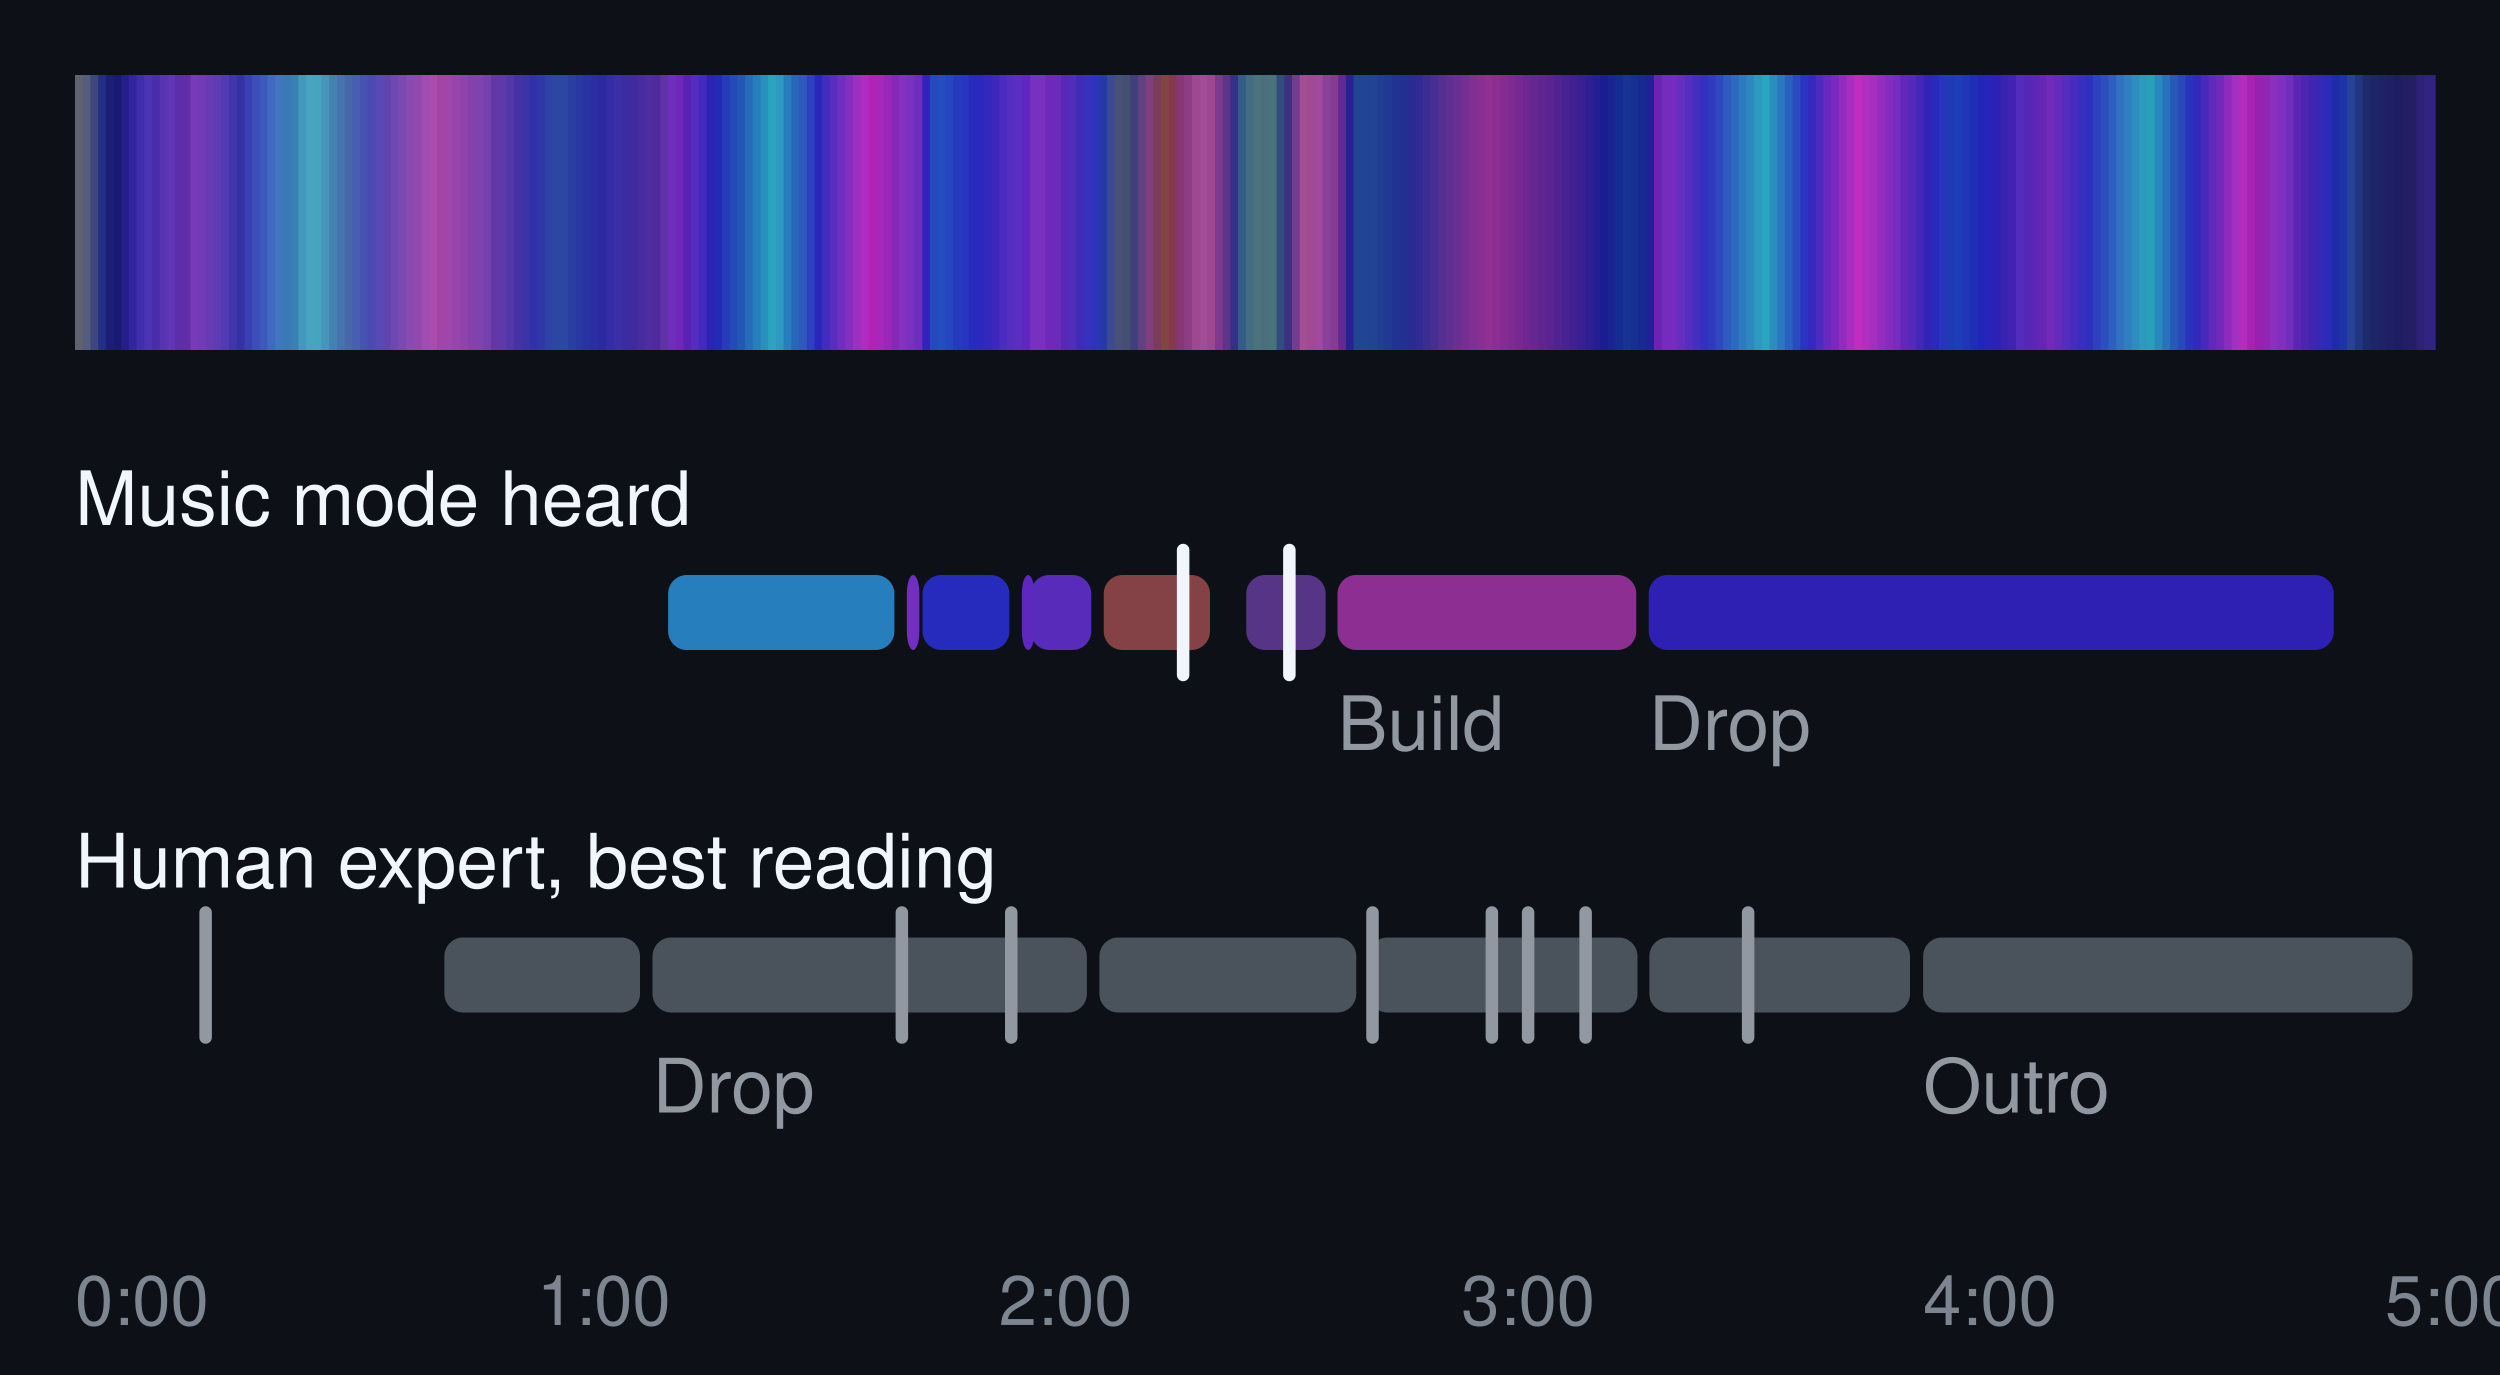
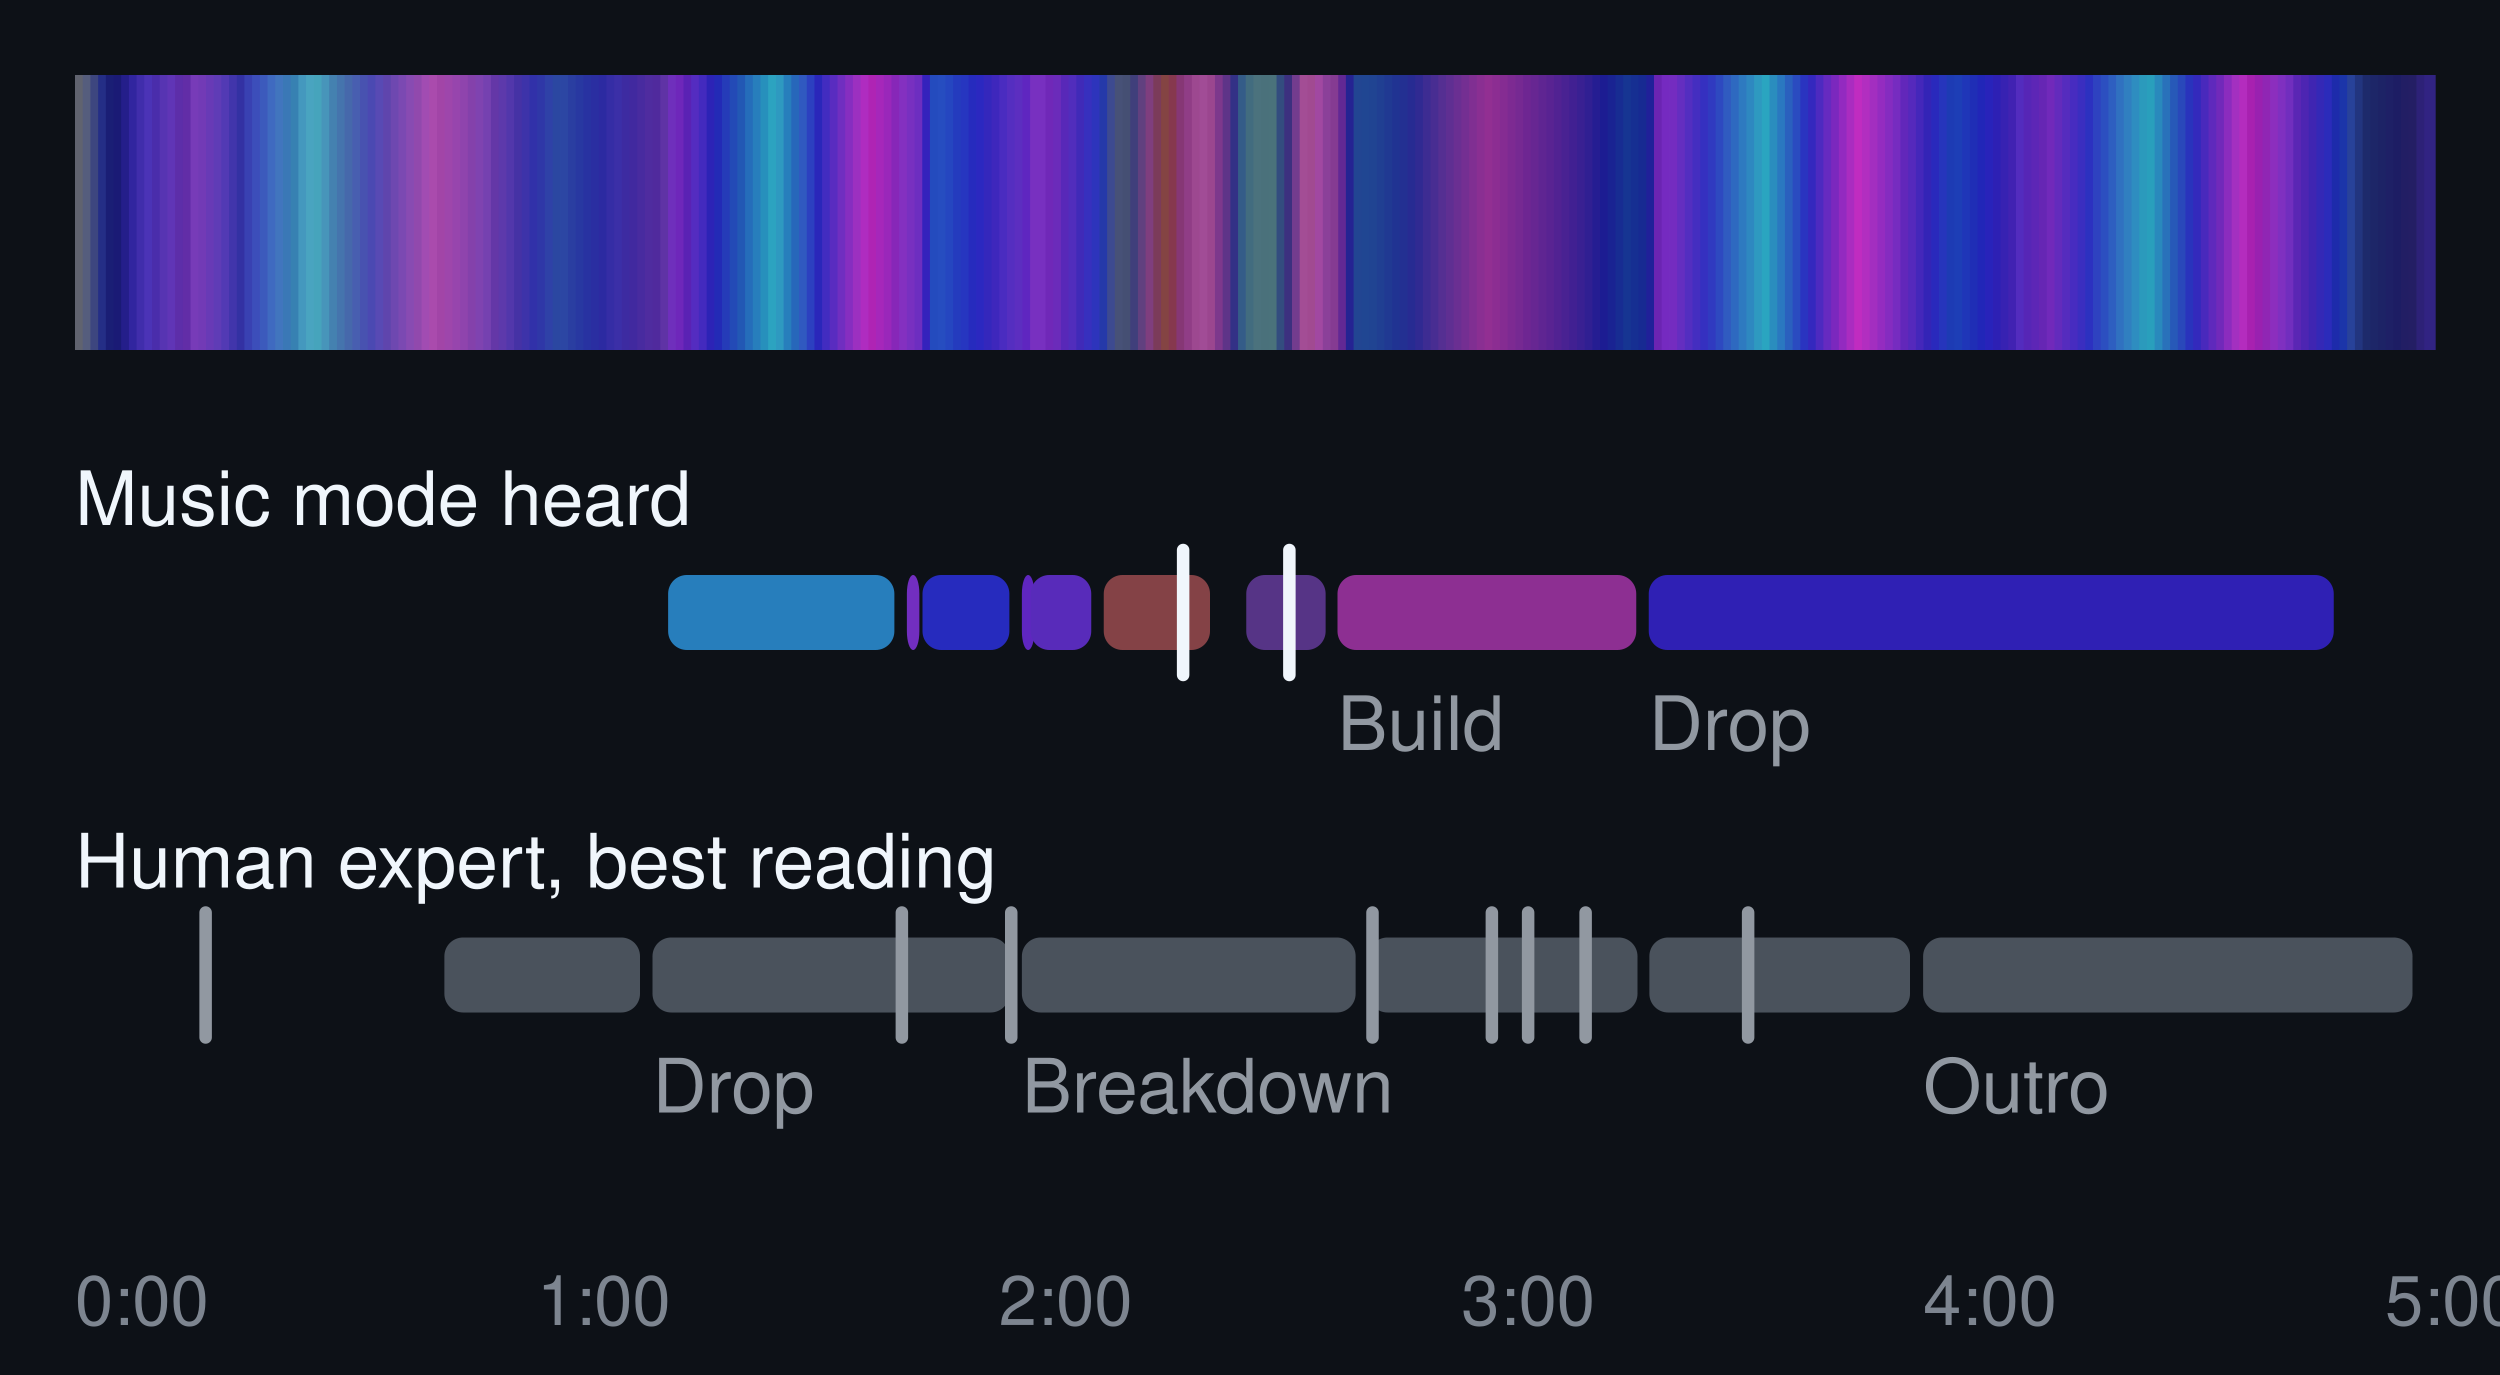
<svg xmlns="http://www.w3.org/2000/svg" width="400" height="220" viewBox="0 0 400 220" role="img" aria-label="Miss You: the light, music mode's sections and the human expert's marks">
  <style>text{font-family:-apple-system,BlinkMacSystemFont,'Segoe UI',Helvetica,Arial,sans-serif;fill:#9198a1} .ink{fill:#f0f6fc} .muted{fill:#7d8590}</style>
  <rect width="400" height="220" fill="#0d1117" />
  <g>
    <rect x="12.00" y="12" width="1.83" height="44" fill="#60636f" />
    <rect x="13.23" y="12" width="1.83" height="44" fill="#555d7d" />
    <rect x="14.46" y="12" width="1.83" height="44" fill="#3d467f" />
    <rect x="15.70" y="12" width="1.83" height="44" fill="#242e86" />
    <rect x="16.93" y="12" width="1.83" height="44" fill="#1a1e75" />
    <rect x="18.16" y="12" width="1.83" height="44" fill="#1a1a75" />
    <rect x="19.39" y="12" width="1.83" height="44" fill="#241e8a" />
    <rect x="20.63" y="12" width="1.83" height="44" fill="#31259f" />
    <rect x="21.86" y="12" width="1.83" height="44" fill="#402dab" />
    <rect x="23.09" y="12" width="1.83" height="44" fill="#4b33b6" />
    <rect x="24.32" y="12" width="1.83" height="44" fill="#4a2dab" />
    <rect x="25.56" y="12" width="1.83" height="44" fill="#5734b2" />
    <rect x="26.79" y="12" width="1.83" height="44" fill="#6035b6" />
    <rect x="28.02" y="12" width="1.83" height="44" fill="#5d2ea9" />
    <rect x="29.25" y="12" width="1.83" height="44" fill="#622da7" />
    <rect x="30.49" y="12" width="1.83" height="44" fill="#773bb8" />
    <rect x="31.72" y="12" width="1.83" height="44" fill="#723ab6" />
    <rect x="32.95" y="12" width="1.83" height="44" fill="#683ab6" />
    <rect x="34.18" y="12" width="1.83" height="44" fill="#5f3cb6" />
    <rect x="35.42" y="12" width="1.83" height="44" fill="#523ab4" />
    <rect x="36.65" y="12" width="1.83" height="44" fill="#4135ab" />
    <rect x="37.88" y="12" width="1.83" height="44" fill="#3331a3" />
    <rect x="39.11" y="12" width="1.83" height="44" fill="#3941b2" />
    <rect x="40.34" y="12" width="1.83" height="44" fill="#3c4eba" />
    <rect x="41.58" y="12" width="1.83" height="44" fill="#3c5abc" />
    <rect x="42.81" y="12" width="1.83" height="44" fill="#3f6ac0" />
    <rect x="44.04" y="12" width="1.83" height="44" fill="#4175be" />
    <rect x="45.27" y="12" width="1.83" height="44" fill="#3a78b6" />
    <rect x="46.51" y="12" width="1.83" height="44" fill="#3781b2" />
    <rect x="47.74" y="12" width="1.83" height="44" fill="#4498be" />
    <rect x="48.97" y="12" width="1.83" height="44" fill="#49a4c0" />
    <rect x="50.20" y="12" width="1.83" height="44" fill="#46a4bc" />
    <rect x="51.44" y="12" width="1.83" height="44" fill="#4795ba" />
    <rect x="52.67" y="12" width="1.83" height="44" fill="#4481b0" />
    <rect x="53.90" y="12" width="1.83" height="44" fill="#4574ad" />
    <rect x="55.13" y="12" width="1.83" height="44" fill="#4668ab" />
    <rect x="56.37" y="12" width="1.83" height="44" fill="#485eb0" />
    <rect x="57.60" y="12" width="1.83" height="44" fill="#4852b0" />
    <rect x="58.83" y="12" width="1.83" height="44" fill="#4b49b2" />
    <rect x="60.06" y="12" width="1.83" height="44" fill="#584ab4" />
    <rect x="61.30" y="12" width="1.83" height="44" fill="#5f45ad" />
    <rect x="62.53" y="12" width="1.83" height="44" fill="#6e48b0" />
    <rect x="63.76" y="12" width="1.83" height="44" fill="#7b49b2" />
    <rect x="64.99" y="12" width="1.83" height="44" fill="#884bb2" />
    <rect x="66.22" y="12" width="1.83" height="44" fill="#9149ad" />
    <rect x="67.46" y="12" width="1.83" height="44" fill="#a14cb2" />
    <rect x="68.69" y="12" width="1.83" height="44" fill="#aa4bad" />
    <rect x="69.92" y="12" width="1.83" height="44" fill="#a245a7" />
    <rect x="71.15" y="12" width="1.83" height="44" fill="#9e46ab" />
    <rect x="72.39" y="12" width="1.83" height="44" fill="#9745ad" />
    <rect x="73.62" y="12" width="1.83" height="44" fill="#8f44ad" />
    <rect x="74.85" y="12" width="1.83" height="44" fill="#8441ab" />
    <rect x="76.08" y="12" width="1.83" height="44" fill="#7f43b0" />
    <rect x="77.32" y="12" width="1.83" height="44" fill="#7541b0" />
    <rect x="78.55" y="12" width="1.83" height="44" fill="#6437a7" />
    <rect x="79.78" y="12" width="1.83" height="44" fill="#5d39ab" />
    <rect x="81.01" y="12" width="1.83" height="44" fill="#5237ab" />
    <rect x="82.25" y="12" width="1.83" height="44" fill="#4532a5" />
    <rect x="83.48" y="12" width="1.83" height="44" fill="#3d33a9" />
    <rect x="84.71" y="12" width="1.83" height="44" fill="#3131a9" />
    <rect x="85.94" y="12" width="1.83" height="44" fill="#2f37a7" />
    <rect x="87.18" y="12" width="1.83" height="44" fill="#2f41a7" />
    <rect x="88.41" y="12" width="1.83" height="44" fill="#2b47a1" />
    <rect x="89.64" y="12" width="1.83" height="44" fill="#2c46a3" />
    <rect x="90.87" y="12" width="1.83" height="44" fill="#2a3ea1" />
    <rect x="92.10" y="12" width="1.83" height="44" fill="#2838a1" />
    <rect x="93.34" y="12" width="1.83" height="44" fill="#2832a1" />
    <rect x="94.57" y="12" width="1.83" height="44" fill="#2a2ea1" />
    <rect x="95.80" y="12" width="1.83" height="44" fill="#2c2aa1" />
    <rect x="97.03" y="12" width="1.83" height="44" fill="#352da5" />
    <rect x="98.27" y="12" width="1.83" height="44" fill="#3b2fa7" />
    <rect x="99.50" y="12" width="1.83" height="44" fill="#3d2ba1" />
    <rect x="100.73" y="12" width="1.83" height="44" fill="#41299f" />
    <rect x="101.96" y="12" width="1.83" height="44" fill="#482b9f" />
    <rect x="103.20" y="12" width="1.83" height="44" fill="#4f2c9f" />
    <rect x="104.43" y="12" width="1.83" height="44" fill="#502a9d" />
    <rect x="105.66" y="12" width="1.83" height="44" fill="#5f33a5" />
    <rect x="106.89" y="12" width="1.83" height="44" fill="#6f2fbc" />
    <rect x="108.13" y="12" width="1.83" height="44" fill="#6e27ba" />
    <rect x="109.36" y="12" width="1.83" height="44" fill="#5a22b4" />
    <rect x="110.59" y="12" width="1.83" height="44" fill="#542cc0" />
    <rect x="111.82" y="12" width="1.83" height="44" fill="#432abe" />
    <rect x="113.06" y="12" width="1.83" height="44" fill="#2c23b6" />
    <rect x="114.29" y="12" width="1.83" height="44" fill="#232ab6" />
    <rect x="115.52" y="12" width="1.83" height="44" fill="#253bb8" />
    <rect x="116.75" y="12" width="1.83" height="44" fill="#234ab6" />
    <rect x="117.98" y="12" width="1.83" height="44" fill="#2258b4" />
    <rect x="119.22" y="12" width="1.83" height="44" fill="#256dba" />
    <rect x="120.45" y="12" width="1.83" height="44" fill="#277ebc" />
    <rect x="121.68" y="12" width="1.83" height="44" fill="#2790bc" />
    <rect x="122.91" y="12" width="1.83" height="44" fill="#2ca3c0" />
    <rect x="124.15" y="12" width="1.83" height="44" fill="#2e99c0" />
    <rect x="125.38" y="12" width="1.83" height="44" fill="#277ebc" />
    <rect x="126.61" y="12" width="1.83" height="44" fill="#2767ba" />
    <rect x="127.84" y="12" width="1.83" height="44" fill="#3059c0" />
    <rect x="129.08" y="12" width="1.83" height="44" fill="#2c40c0" />
    <rect x="130.31" y="12" width="1.83" height="44" fill="#2a27ba" />
    <rect x="131.54" y="12" width="1.83" height="44" fill="#422cc0" />
    <rect x="132.77" y="12" width="1.83" height="44" fill="#592cc0" />
    <rect x="134.01" y="12" width="1.83" height="44" fill="#702ec0" />
    <rect x="135.24" y="12" width="1.83" height="44" fill="#862ec0" />
    <rect x="136.47" y="12" width="1.83" height="44" fill="#9c30c0" />
    <rect x="137.70" y="12" width="1.83" height="44" fill="#af2cc0" />
    <rect x="138.94" y="12" width="1.83" height="44" fill="#af24b4" />
    <rect x="140.17" y="12" width="1.83" height="44" fill="#a627ba" />
    <rect x="141.40" y="12" width="1.83" height="44" fill="#9a27ba" />
    <rect x="142.63" y="12" width="1.83" height="44" fill="#8727b8" />
    <rect x="143.86" y="12" width="1.83" height="44" fill="#8430c0" />
    <rect x="145.10" y="12" width="1.83" height="44" fill="#7830c0" />
    <rect x="146.33" y="12" width="1.83" height="44" fill="#6d2ec0" />
    <rect x="147.56" y="12" width="1.83" height="44" fill="#3422bc" />
    <rect x="148.79" y="12" width="1.83" height="44" fill="#244bbe" />
    <rect x="150.03" y="12" width="1.83" height="44" fill="#264dc0" />
    <rect x="151.26" y="12" width="1.83" height="44" fill="#2546c0" />
    <rect x="152.49" y="12" width="1.83" height="44" fill="#243bbe" />
    <rect x="153.72" y="12" width="1.83" height="44" fill="#2636c0" />
    <rect x="154.96" y="12" width="1.83" height="44" fill="#262bbe" />
    <rect x="156.19" y="12" width="1.83" height="44" fill="#2b28c0" />
    <rect x="157.42" y="12" width="1.83" height="44" fill="#3427bc" />
    <rect x="158.65" y="12" width="1.83" height="44" fill="#3e27bc" />
    <rect x="159.89" y="12" width="1.83" height="44" fill="#4a2cc0" />
    <rect x="161.12" y="12" width="1.83" height="44" fill="#552ec0" />
    <rect x="162.35" y="12" width="1.83" height="44" fill="#5c2ec0" />
    <rect x="163.58" y="12" width="1.83" height="44" fill="#5f26c0" />
    <rect x="164.82" y="12" width="1.83" height="44" fill="#7830c0" />
    <rect x="166.05" y="12" width="1.83" height="44" fill="#7830c0" />
    <rect x="167.28" y="12" width="1.83" height="44" fill="#7028b8" />
    <rect x="168.51" y="12" width="1.83" height="44" fill="#6b2bba" />
    <rect x="169.75" y="12" width="1.83" height="44" fill="#5828b8" />
    <rect x="170.98" y="12" width="1.83" height="44" fill="#512dbc" />
    <rect x="172.21" y="12" width="1.83" height="44" fill="#402ab8" />
    <rect x="173.44" y="12" width="1.83" height="44" fill="#3730be" />
    <rect x="174.67" y="12" width="1.83" height="44" fill="#2d34bc" />
    <rect x="175.91" y="12" width="1.83" height="44" fill="#2539a9" />
    <rect x="177.14" y="12" width="1.83" height="44" fill="#3d4a90" />
    <rect x="178.37" y="12" width="1.83" height="44" fill="#475177" />
    <rect x="179.60" y="12" width="1.83" height="44" fill="#454f73" />
    <rect x="180.84" y="12" width="1.83" height="44" fill="#403f7b" />
    <rect x="182.07" y="12" width="1.83" height="44" fill="#61407f" />
    <rect x="183.30" y="12" width="1.83" height="44" fill="#7f3e7e" />
    <rect x="184.53" y="12" width="1.83" height="44" fill="#7b3b5a" />
    <rect x="185.77" y="12" width="1.83" height="44" fill="#844443" />
    <rect x="187.00" y="12" width="1.83" height="44" fill="#86384e" />
    <rect x="188.23" y="12" width="1.83" height="44" fill="#863775" />
-     <rect x="189.46" y="12" width="1.83" height="44" fill="#8e3c84" />
+     <rect x="189.46" y="12" width="1.83" height="44" fill="#903d86" />
    <rect x="190.70" y="12" width="1.83" height="44" fill="#9d4890" />
    <rect x="191.93" y="12" width="1.83" height="44" fill="#a14c96" />
-     <rect x="193.16" y="12" width="1.83" height="44" fill="#9d4791" />
-     <rect x="194.39" y="12" width="1.83" height="44" fill="#7e398e" />
+     <rect x="193.16" y="12" width="1.83" height="44" fill="#9b468f" />
+     <rect x="194.39" y="12" width="1.83" height="44" fill="#7d388c" />
    <rect x="195.63" y="12" width="1.83" height="44" fill="#5e3488" />
    <rect x="196.86" y="12" width="1.83" height="44" fill="#333186" />
    <rect x="198.09" y="12" width="1.83" height="44" fill="#345c88" />
    <rect x="199.32" y="12" width="1.83" height="44" fill="#426c7f" />
    <rect x="200.55" y="12" width="1.83" height="44" fill="#4b727d" />
    <rect x="201.79" y="12" width="1.83" height="44" fill="#4a717b" />
    <rect x="203.02" y="12" width="1.83" height="44" fill="#4a727b" />
    <rect x="204.25" y="12" width="1.83" height="44" fill="#334c7f" />
    <rect x="205.48" y="12" width="1.83" height="44" fill="#3c307f" />
    <rect x="206.72" y="12" width="1.83" height="44" fill="#733c8e" />
    <rect x="207.95" y="12" width="1.83" height="44" fill="#a34d95" />
    <rect x="209.18" y="12" width="1.83" height="44" fill="#a14a91" />
    <rect x="210.41" y="12" width="1.83" height="44" fill="#a148a1" />
    <rect x="211.65" y="12" width="1.83" height="44" fill="#8b4099" />
    <rect x="212.88" y="12" width="1.83" height="44" fill="#853b92" />
    <rect x="214.11" y="12" width="1.83" height="44" fill="#622894" />
    <rect x="215.34" y="12" width="1.83" height="44" fill="#252392" />
    <rect x="216.58" y="12" width="1.83" height="44" fill="#224592" />
    <rect x="217.81" y="12" width="1.83" height="44" fill="#204692" />
    <rect x="219.04" y="12" width="1.83" height="44" fill="#204492" />
    <rect x="220.27" y="12" width="1.83" height="44" fill="#203f92" />
    <rect x="221.51" y="12" width="1.83" height="44" fill="#203992" />
    <rect x="222.74" y="12" width="1.83" height="44" fill="#203392" />
    <rect x="223.97" y="12" width="1.83" height="44" fill="#233092" />
    <rect x="225.20" y="12" width="1.83" height="44" fill="#272b92" />
    <rect x="226.43" y="12" width="1.83" height="44" fill="#302a92" />
    <rect x="227.67" y="12" width="1.83" height="44" fill="#3d2c92" />
    <rect x="228.90" y="12" width="1.83" height="44" fill="#482d92" />
    <rect x="230.13" y="12" width="1.83" height="44" fill="#552f92" />
    <rect x="231.36" y="12" width="1.83" height="44" fill="#5f2f92" />
    <rect x="232.60" y="12" width="1.83" height="44" fill="#6a2f92" />
    <rect x="233.83" y="12" width="1.83" height="44" fill="#742f92" />
    <rect x="235.06" y="12" width="1.83" height="44" fill="#802f92" />
    <rect x="236.29" y="12" width="1.83" height="44" fill="#8a2f92" />
    <rect x="237.53" y="12" width="1.83" height="44" fill="#922f92" />
    <rect x="238.76" y="12" width="1.83" height="44" fill="#8c2d92" />
    <rect x="239.99" y="12" width="1.83" height="44" fill="#852c92" />
    <rect x="241.22" y="12" width="1.83" height="44" fill="#7d2a92" />
    <rect x="242.46" y="12" width="1.83" height="44" fill="#762992" />
    <rect x="243.69" y="12" width="1.83" height="44" fill="#6e2692" />
    <rect x="244.92" y="12" width="1.83" height="44" fill="#672692" />
    <rect x="246.15" y="12" width="1.83" height="44" fill="#5f2592" />
    <rect x="247.39" y="12" width="1.83" height="44" fill="#592392" />
    <rect x="248.62" y="12" width="1.83" height="44" fill="#512292" />
    <rect x="249.85" y="12" width="1.83" height="44" fill="#492292" />
    <rect x="251.08" y="12" width="1.83" height="44" fill="#412092" />
    <rect x="252.31" y="12" width="1.83" height="44" fill="#392092" />
    <rect x="253.55" y="12" width="1.83" height="44" fill="#301f92" />
    <rect x="254.78" y="12" width="1.83" height="44" fill="#251d92" />
    <rect x="256.01" y="12" width="1.83" height="44" fill="#1c1c92" />
    <rect x="257.24" y="12" width="1.83" height="44" fill="#192392" />
    <rect x="258.48" y="12" width="1.83" height="44" fill="#172c92" />
    <rect x="259.71" y="12" width="1.83" height="44" fill="#163592" />
    <rect x="260.94" y="12" width="1.83" height="44" fill="#162f92" />
    <rect x="262.17" y="12" width="1.83" height="44" fill="#172a92" />
    <rect x="263.41" y="12" width="1.83" height="44" fill="#202099" />
    <rect x="264.64" y="12" width="1.83" height="44" fill="#6b24b2" />
    <rect x="265.87" y="12" width="1.83" height="44" fill="#752ac0" />
    <rect x="267.10" y="12" width="1.83" height="44" fill="#742cc0" />
    <rect x="268.34" y="12" width="1.83" height="44" fill="#642ec0" />
    <rect x="269.57" y="12" width="1.83" height="44" fill="#532ec0" />
    <rect x="270.80" y="12" width="1.83" height="44" fill="#442ec0" />
    <rect x="272.03" y="12" width="1.83" height="44" fill="#3530c0" />
    <rect x="273.27" y="12" width="1.83" height="44" fill="#303ac0" />
    <rect x="274.50" y="12" width="1.83" height="44" fill="#2e49c0" />
    <rect x="275.73" y="12" width="1.83" height="44" fill="#305bc0" />
    <rect x="276.96" y="12" width="1.83" height="44" fill="#2e69c0" />
    <rect x="278.19" y="12" width="1.83" height="44" fill="#2e7ac0" />
    <rect x="279.43" y="12" width="1.83" height="44" fill="#2e88c0" />
    <rect x="280.66" y="12" width="1.83" height="44" fill="#2e99c0" />
    <rect x="281.89" y="12" width="1.83" height="44" fill="#2aa5c0" />
    <rect x="283.12" y="12" width="1.83" height="44" fill="#2a8dbe" />
    <rect x="284.36" y="12" width="1.83" height="44" fill="#2a78c0" />
    <rect x="285.59" y="12" width="1.83" height="44" fill="#2a60be" />
    <rect x="286.82" y="12" width="1.83" height="44" fill="#2a4bc0" />
    <rect x="288.05" y="12" width="1.83" height="44" fill="#2a34c0" />
    <rect x="289.29" y="12" width="1.83" height="44" fill="#3428be" />
    <rect x="290.52" y="12" width="1.83" height="44" fill="#4d2ac0" />
    <rect x="291.75" y="12" width="1.83" height="44" fill="#662ac0" />
    <rect x="292.98" y="12" width="1.83" height="44" fill="#7b28be" />
    <rect x="294.22" y="12" width="1.83" height="44" fill="#932ac0" />
    <rect x="295.45" y="12" width="1.83" height="44" fill="#aa2cc0" />
    <rect x="296.68" y="12" width="1.83" height="44" fill="#c02cc0" />
    <rect x="297.91" y="12" width="1.83" height="44" fill="#b22ec0" />
    <rect x="299.15" y="12" width="1.83" height="44" fill="#a32ec0" />
    <rect x="300.38" y="12" width="1.83" height="44" fill="#942cc0" />
    <rect x="301.61" y="12" width="1.83" height="44" fill="#852cc0" />
    <rect x="302.84" y="12" width="1.83" height="44" fill="#762cc0" />
    <rect x="304.07" y="12" width="1.83" height="44" fill="#6227ba" />
    <rect x="305.31" y="12" width="1.83" height="44" fill="#5529bc" />
    <rect x="306.54" y="12" width="1.83" height="44" fill="#4427ba" />
    <rect x="307.77" y="12" width="1.83" height="44" fill="#3324b6" />
    <rect x="309.00" y="12" width="1.83" height="44" fill="#2929bc" />
    <rect x="310.24" y="12" width="1.83" height="44" fill="#2635bc" />
    <rect x="311.47" y="12" width="1.83" height="44" fill="#1d3bb4" />
    <rect x="312.70" y="12" width="1.83" height="44" fill="#1d3eb6" />
    <rect x="313.93" y="12" width="1.83" height="44" fill="#1f36b8" />
    <rect x="315.17" y="12" width="1.83" height="44" fill="#1f2eb6" />
    <rect x="316.40" y="12" width="1.83" height="44" fill="#2126b8" />
    <rect x="317.63" y="12" width="1.83" height="44" fill="#2823ba" />
    <rect x="318.86" y="12" width="1.83" height="44" fill="#2d20b4" />
    <rect x="320.10" y="12" width="1.83" height="44" fill="#3722b2" />
    <rect x="321.33" y="12" width="1.83" height="44" fill="#4122b2" />
    <rect x="322.56" y="12" width="1.83" height="44" fill="#532cbe" />
    <rect x="323.79" y="12" width="1.83" height="44" fill="#5626b6" />
    <rect x="325.03" y="12" width="1.83" height="44" fill="#5d26b6" />
    <rect x="326.26" y="12" width="1.83" height="44" fill="#6626b4" />
    <rect x="327.49" y="12" width="1.83" height="44" fill="#7129ba" />
    <rect x="328.72" y="12" width="1.83" height="44" fill="#632bbc" />
    <rect x="329.95" y="12" width="1.83" height="44" fill="#552cbe" />
    <rect x="331.19" y="12" width="1.83" height="44" fill="#472cc0" />
    <rect x="332.42" y="12" width="1.83" height="44" fill="#3a2ec0" />
    <rect x="333.65" y="12" width="1.83" height="44" fill="#2c31c0" />
    <rect x="334.88" y="12" width="1.83" height="44" fill="#2e42c0" />
    <rect x="336.12" y="12" width="1.83" height="44" fill="#2c4fc0" />
    <rect x="337.35" y="12" width="1.83" height="44" fill="#2e5fc0" />
    <rect x="338.58" y="12" width="1.83" height="44" fill="#3071c0" />
    <rect x="339.81" y="12" width="1.83" height="44" fill="#307fc0" />
    <rect x="341.05" y="12" width="1.83" height="44" fill="#2e8dc0" />
    <rect x="342.28" y="12" width="1.83" height="44" fill="#2b9abc" />
    <rect x="343.51" y="12" width="1.83" height="44" fill="#299fbc" />
    <rect x="344.74" y="12" width="1.83" height="44" fill="#2989bc" />
    <rect x="345.98" y="12" width="1.83" height="44" fill="#2971ba" />
    <rect x="347.21" y="12" width="1.83" height="44" fill="#2759b8" />
    <rect x="348.44" y="12" width="1.83" height="44" fill="#2948ba" />
    <rect x="349.67" y="12" width="1.83" height="44" fill="#2933bc" />
    <rect x="350.91" y="12" width="1.83" height="44" fill="#3329bc" />
    <rect x="352.14" y="12" width="1.83" height="44" fill="#4929bc" />
    <rect x="353.37" y="12" width="1.83" height="44" fill="#5f29bc" />
    <rect x="354.60" y="12" width="1.83" height="44" fill="#7129ba" />
    <rect x="355.83" y="12" width="1.83" height="44" fill="#8b2cbe" />
    <rect x="357.07" y="12" width="1.83" height="44" fill="#a330c0" />
    <rect x="358.30" y="12" width="1.83" height="44" fill="#b42cbe" />
    <rect x="359.53" y="12" width="1.83" height="44" fill="#a821b0" />
    <rect x="360.76" y="12" width="1.83" height="44" fill="#9a21b0" />
    <rect x="362.00" y="12" width="1.83" height="44" fill="#9026b4" />
    <rect x="363.23" y="12" width="1.83" height="44" fill="#8c2ebe" />
    <rect x="364.46" y="12" width="1.83" height="44" fill="#7f30c0" />
    <rect x="365.69" y="12" width="1.83" height="44" fill="#712ebe" />
    <rect x="366.93" y="12" width="1.83" height="44" fill="#5a26b4" />
    <rect x="368.16" y="12" width="1.83" height="44" fill="#4d25b2" />
    <rect x="369.39" y="12" width="1.83" height="44" fill="#3f25b2" />
    <rect x="370.62" y="12" width="1.83" height="44" fill="#3428b6" />
    <rect x="371.86" y="12" width="1.83" height="44" fill="#2b2bba" />
    <rect x="373.09" y="12" width="1.83" height="44" fill="#1d2bab" />
    <rect x="374.32" y="12" width="1.83" height="44" fill="#1b35a9" />
    <rect x="375.55" y="12" width="1.83" height="44" fill="#284299" />
    <rect x="376.79" y="12" width="1.83" height="44" fill="#22357f" />
    <rect x="378.02" y="12" width="1.83" height="44" fill="#1d2a6b" />
    <rect x="379.25" y="12" width="1.83" height="44" fill="#1d2668" />
    <rect x="380.48" y="12" width="1.83" height="44" fill="#1d2366" />
    <rect x="381.71" y="12" width="1.83" height="44" fill="#1e2066" />
    <rect x="382.95" y="12" width="1.83" height="44" fill="#1d1d64" />
    <rect x="384.18" y="12" width="1.83" height="44" fill="#221e64" />
    <rect x="385.41" y="12" width="1.83" height="44" fill="#241e64" />
    <rect x="386.64" y="12" width="1.83" height="44" fill="#2d2177" />
    <rect x="387.88" y="12" width="1.83" height="44" fill="#312382" />
  </g>
  <text x="12" y="84" font-size="12" class="ink">Music mode heard</text>
  <text x="12" y="142" font-size="12" class="ink">Human expert, best reading</text>
  <rect x="106.9" y="92" width="36.2" height="12" rx="3" fill="#277ebc" />
  <rect x="145.1" y="92" width="2.0" height="12" rx="3" fill="#722ec0" />
  <rect x="147.6" y="92" width="13.9" height="12" rx="3" fill="#262bbe" />
  <rect x="163.5" y="92" width="2.0" height="12" rx="3" fill="#5f26c0" />
  <rect x="164.9" y="92" width="9.7" height="12" rx="3" fill="#582bba" />
  <rect x="176.6" y="92" width="17.0" height="12" rx="3" fill="#844246" />
  <rect x="199.4" y="92" width="12.7" height="12" rx="3" fill="#563486" />
  <rect x="214.0" y="92" width="47.8" height="12" rx="3" fill="#8d2f92" />
  <text x="214.0" y="120" font-size="12">Build</text>
  <rect x="263.8" y="92" width="109.6" height="12" rx="3" fill="#2f20b4" />
  <text x="263.8" y="120" font-size="12">Drop</text>
  <rect x="188.3" y="87" width="2" height="22" rx="1" fill="#f0f6fc" />
  <rect x="205.3" y="87" width="2" height="22" rx="1" fill="#f0f6fc" />
  <rect x="71.1" y="150" width="31.3" height="12" rx="3" fill="#4a525c" />
-   <rect x="104.4" y="150" width="69.5" height="12" rx="3" fill="#4a525c" />
+   <rect x="104.4" y="150" width="57.1" height="12" rx="3" fill="#4a525c" />
  <text x="104.4" y="178" font-size="12">Drop</text>
-   <rect x="175.9" y="150" width="41.1" height="12" rx="3" fill="#4a525c" />
+   <rect x="163.5" y="150" width="53.4" height="12" rx="3" fill="#4a525c" />
+   <text x="163.5" y="178" font-size="12">Breakdown</text>
  <rect x="219.0" y="150" width="43.0" height="12" rx="3" fill="#4a525c" />
  <rect x="263.9" y="150" width="41.7" height="12" rx="3" fill="#4a525c" />
  <rect x="307.7" y="150" width="78.3" height="12" rx="3" fill="#4a525c" />
  <text x="307.7" y="178" font-size="12">Outro</text>
  <rect x="31.9" y="145" width="2" height="22" rx="1" fill="#9198a1" />
  <rect x="143.3" y="145" width="2" height="22" rx="1" fill="#9198a1" />
  <rect x="160.8" y="145" width="2" height="22" rx="1" fill="#9198a1" />
  <rect x="218.6" y="145" width="2" height="22" rx="1" fill="#9198a1" />
  <rect x="237.7" y="145" width="2" height="22" rx="1" fill="#9198a1" />
  <rect x="243.5" y="145" width="2" height="22" rx="1" fill="#9198a1" />
  <rect x="252.7" y="145" width="2" height="22" rx="1" fill="#9198a1" />
  <rect x="278.7" y="145" width="2" height="22" rx="1" fill="#9198a1" />
  <text x="12.0" y="212" font-size="11" class="muted">0:00</text>
  <text x="85.9" y="212" font-size="11" class="muted">1:00</text>
  <text x="159.8" y="212" font-size="11" class="muted">2:00</text>
  <text x="233.8" y="212" font-size="11" class="muted">3:00</text>
  <text x="307.7" y="212" font-size="11" class="muted">4:00</text>
  <text x="381.6" y="212" font-size="11" class="muted">5:00</text>
</svg>
